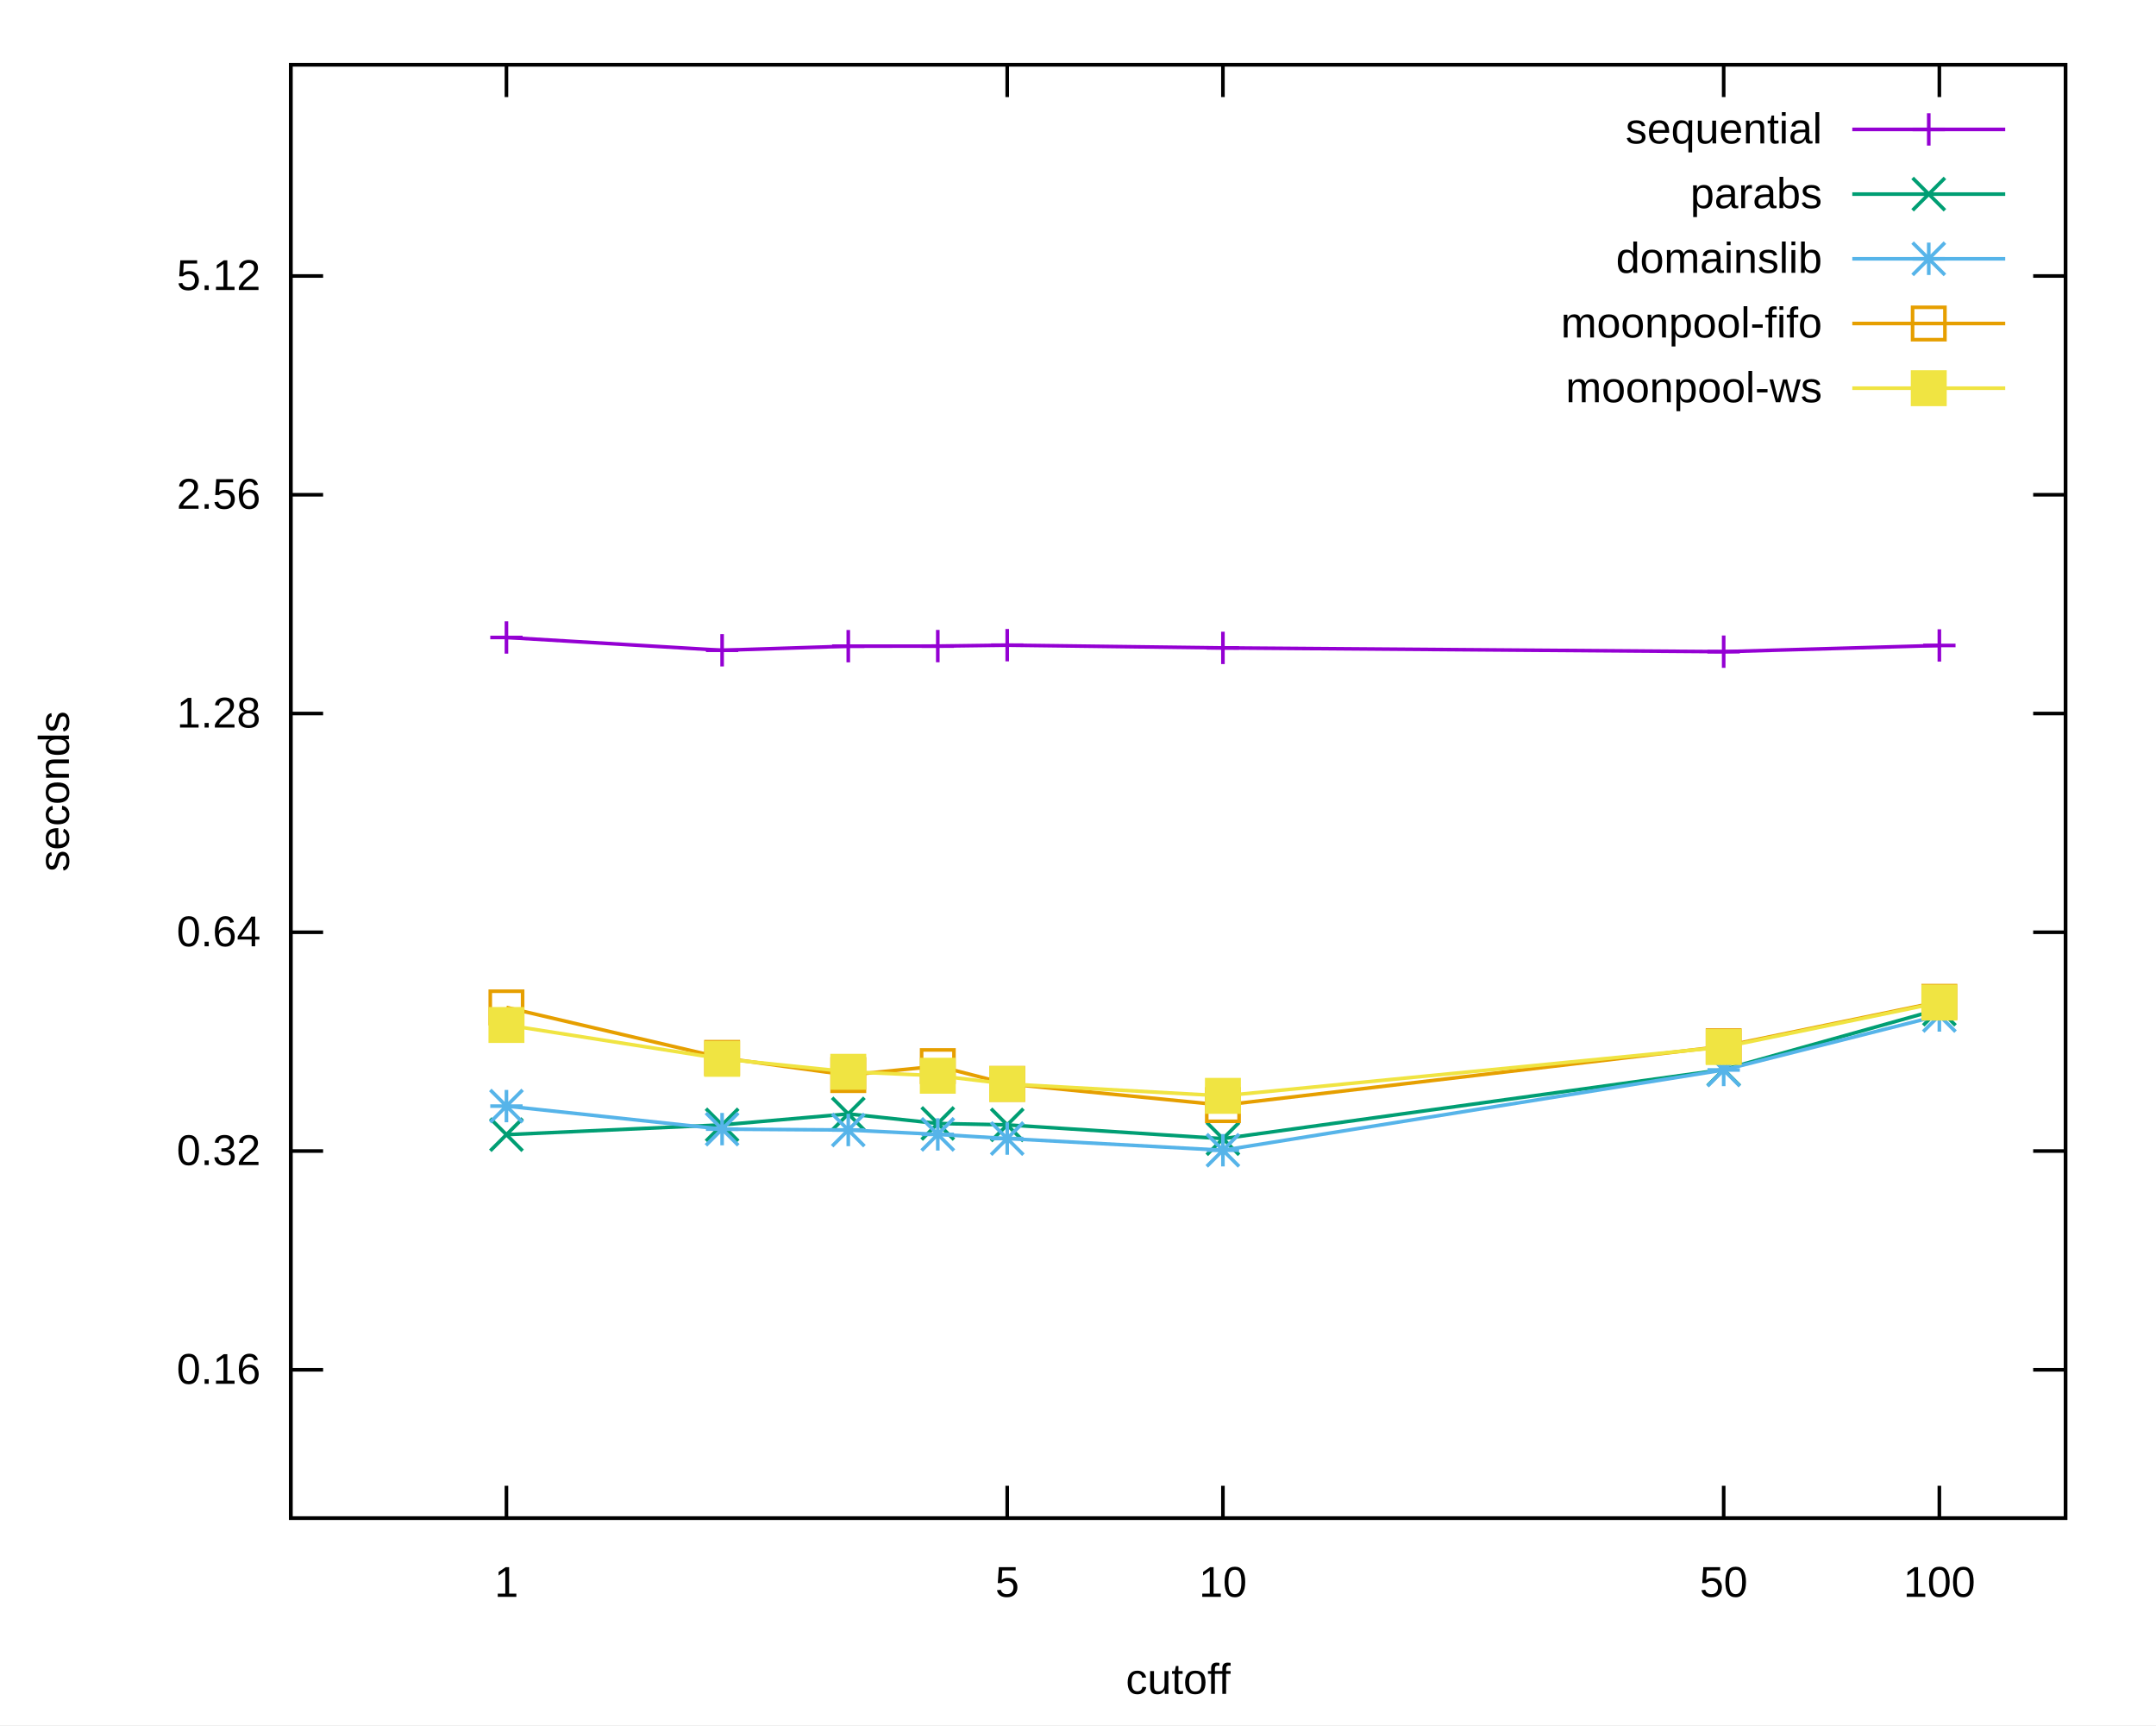
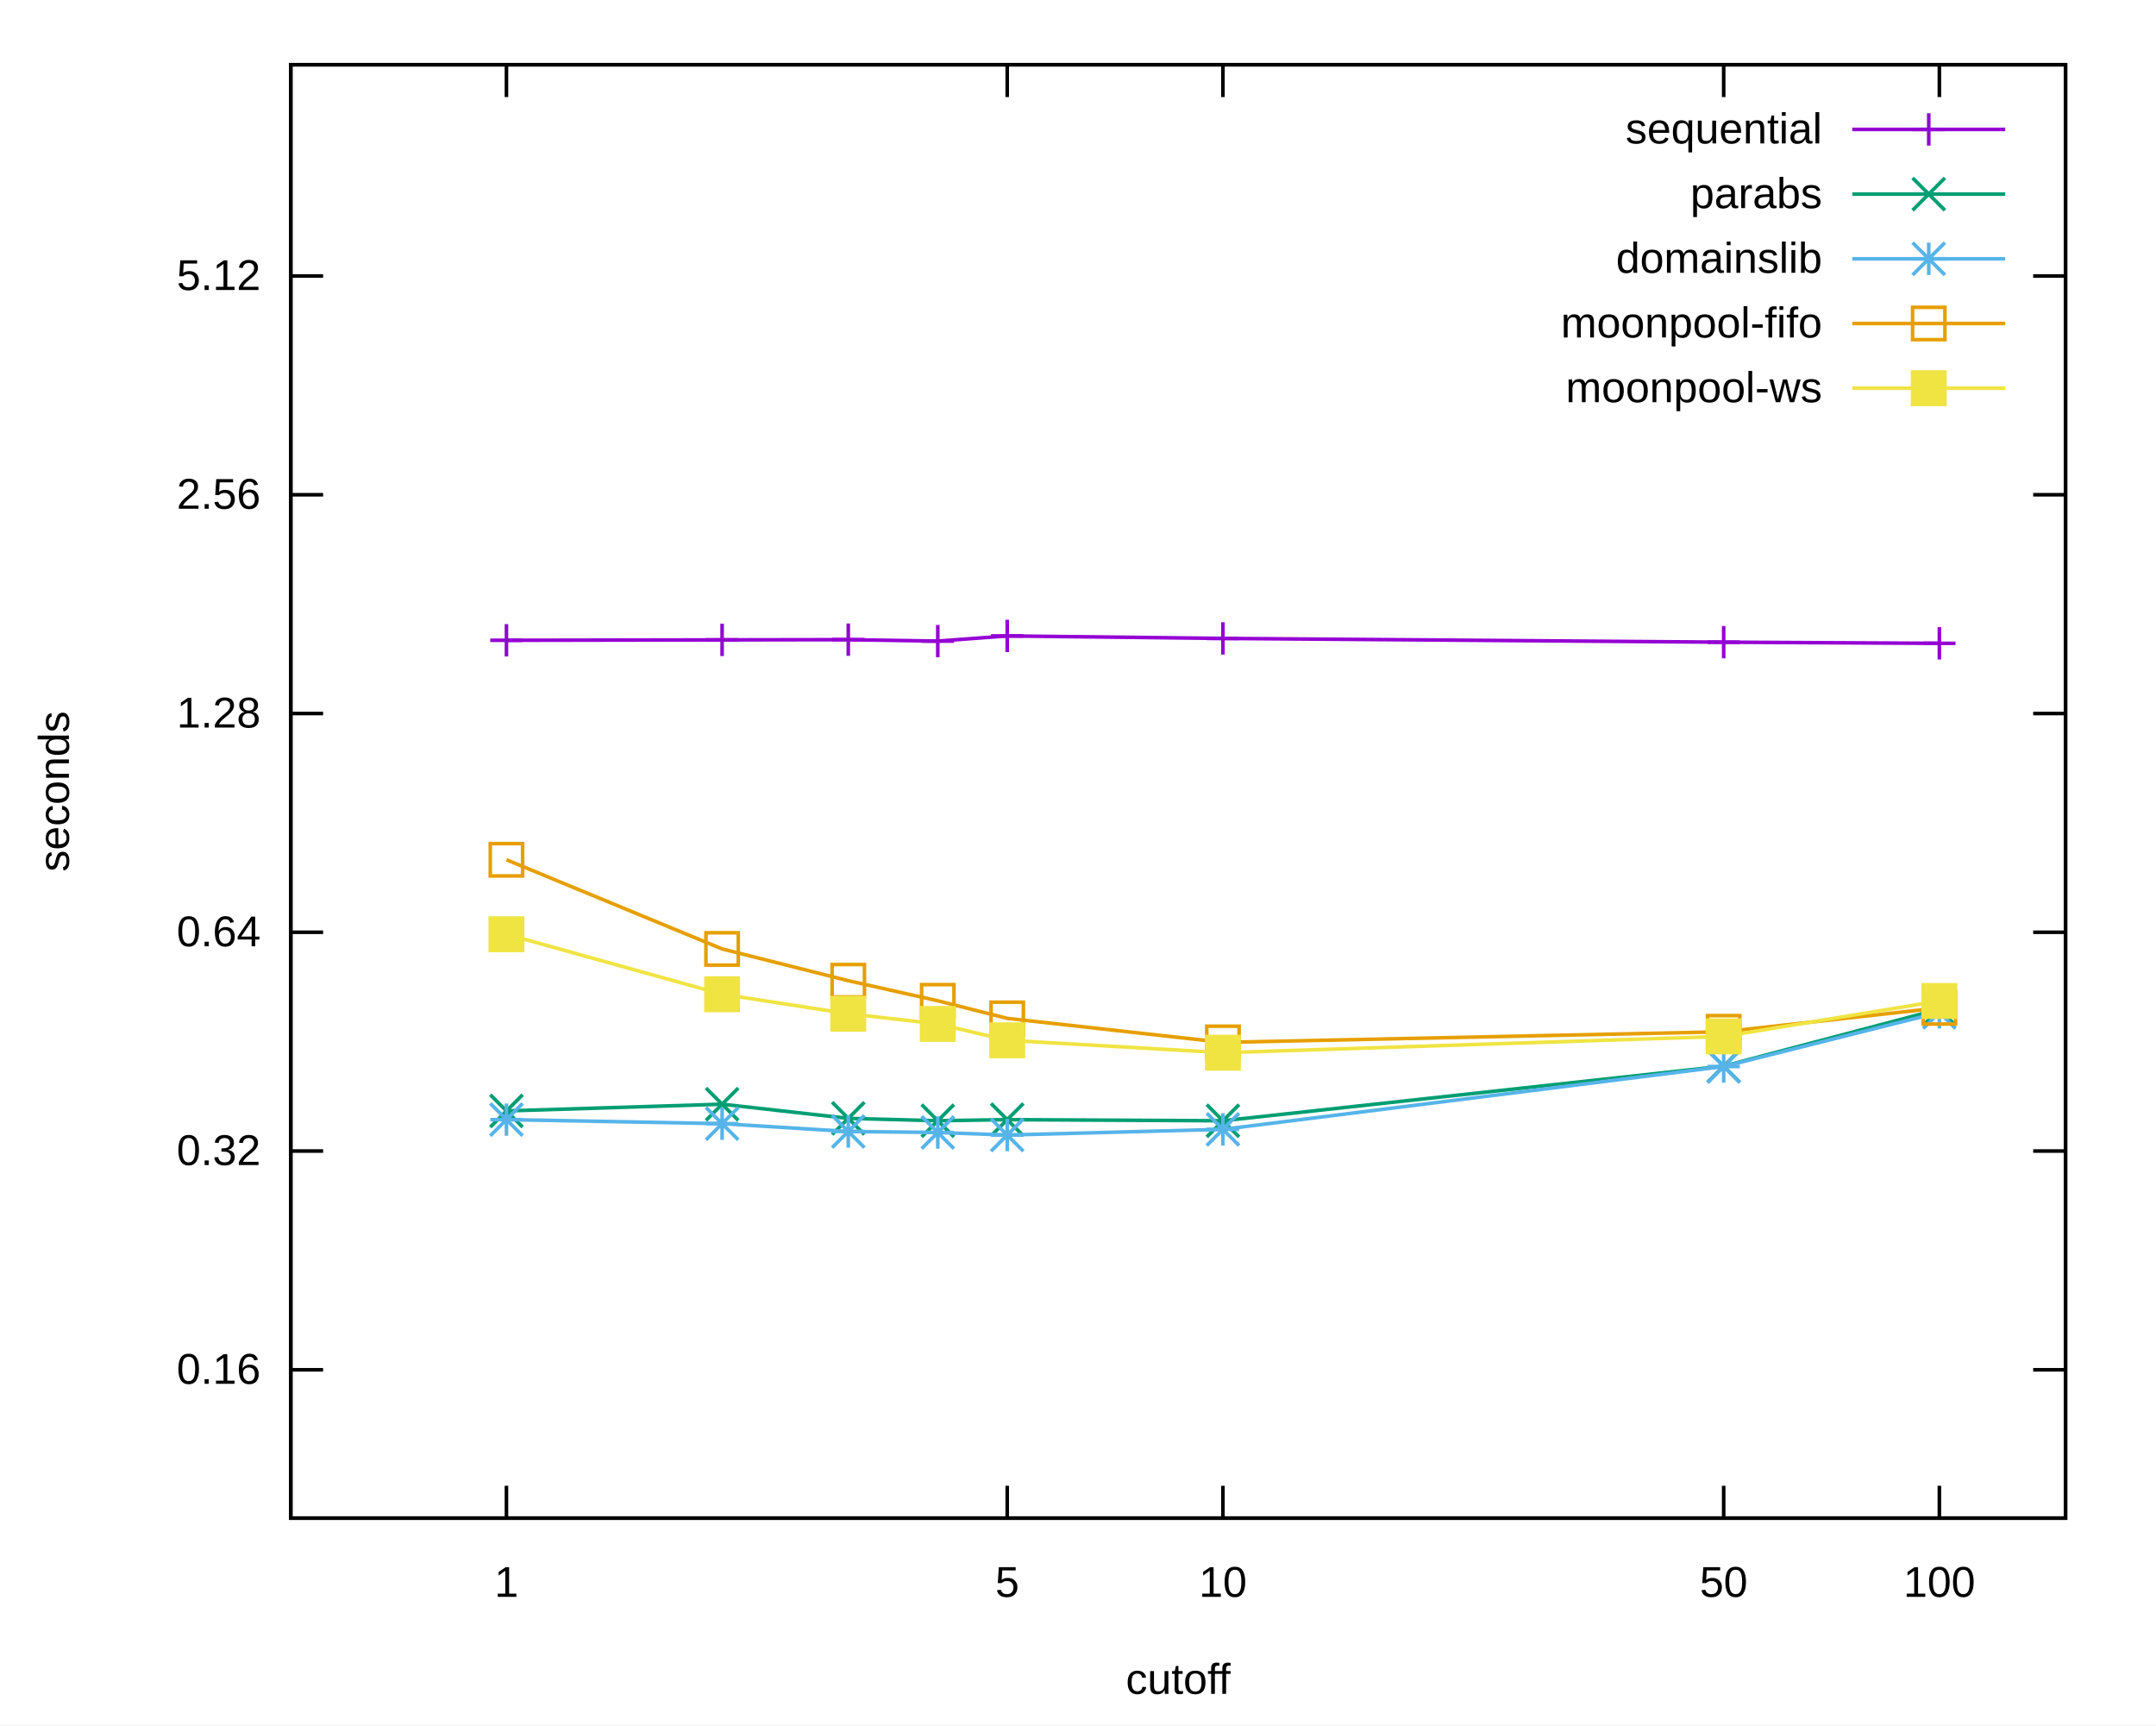
<svg xmlns="http://www.w3.org/2000/svg" xmlns:xlink="http://www.w3.org/1999/xlink" viewBox="0 0 600 480">
  <g id="gnuplot_canvas">
    <rect x="0" y="0" width="600" height="480" fill="#ffffff" />
    <defs>
      <circle id="gpDot" r="0.5" stroke-width="0.5" stroke="currentColor" />
      <path id="gpPt0" stroke-width="0.222" stroke="currentColor" d="M-1,0 h2 M0,-1 v2" />
      <path id="gpPt1" stroke-width="0.222" stroke="currentColor" d="M-1,-1 L1,1 M1,-1 L-1,1" />
      <path id="gpPt2" stroke-width="0.222" stroke="currentColor" d="M-1,0 L1,0 M0,-1 L0,1 M-1,-1 L1,1 M-1,1 L1,-1" />
      <rect id="gpPt3" stroke-width="0.222" stroke="currentColor" x="-1" y="-1" width="2" height="2" />
      <rect id="gpPt4" stroke-width="0.222" stroke="currentColor" fill="currentColor" x="-1" y="-1" width="2" height="2" />
      <circle id="gpPt5" stroke-width="0.222" stroke="currentColor" cx="0" cy="0" r="1" />
      <use xlink:href="#gpPt5" id="gpPt6" fill="currentColor" stroke="none" />
      <path id="gpPt7" stroke-width="0.222" stroke="currentColor" d="M0,-1.33 L-1.33,0.67 L1.33,0.67 z" />
      <use xlink:href="#gpPt7" id="gpPt8" fill="currentColor" stroke="none" />
      <use xlink:href="#gpPt7" id="gpPt9" stroke="currentColor" transform="rotate(180)" />
      <use xlink:href="#gpPt9" id="gpPt10" fill="currentColor" stroke="none" />
      <use xlink:href="#gpPt3" id="gpPt11" stroke="currentColor" transform="rotate(45)" />
      <use xlink:href="#gpPt11" id="gpPt12" fill="currentColor" stroke="none" />
      <path id="gpPt13" stroke-width="0.222" stroke="currentColor" d="M0,1.330 L1.265,0.411 L0.782,-1.067 L-0.782,-1.076 L-1.265,0.411 z" />
      <use xlink:href="#gpPt13" id="gpPt14" fill="currentColor" stroke="none" />
      <filter id="textbox" filterUnits="objectBoundingBox" x="0" y="0" height="1" width="1">
        <feFlood flood-color="#FFFFFF" flood-opacity="1" result="bgnd" />
        <feComposite in="SourceGraphic" in2="bgnd" operator="atop" />
      </filter>
      <filter id="greybox" filterUnits="objectBoundingBox" x="0" y="0" height="1" width="1">
        <feFlood flood-color="lightgrey" flood-opacity="1" result="grey" />
        <feComposite in="SourceGraphic" in2="grey" operator="atop" />
      </filter>
    </defs>
    <g fill="none" color="#FFFFFF" stroke="currentColor" stroke-width="1.00" stroke-linecap="butt" stroke-linejoin="miter">
</g>
    <g fill="none" color="black" stroke="currentColor" stroke-width="1.00" stroke-linecap="butt" stroke-linejoin="miter">
      <path stroke="black" d="M80.92,381.13 L89.92,381.13 M574.82,381.13 L565.82,381.13  " />
      <g transform="translate(72.53,385.03)" stroke="none" fill="black" font-family="Arial" font-size="12.00" text-anchor="end">
        <text>
          <tspan font-family="Arial"> 0.16</tspan>
        </text>
      </g>
    </g>
    <g fill="none" color="black" stroke="currentColor" stroke-width="1.00" stroke-linecap="butt" stroke-linejoin="miter">
      <path stroke="black" d="M80.92,320.26 L89.92,320.26 M574.82,320.26 L565.82,320.26  " />
      <g transform="translate(72.53,324.16)" stroke="none" fill="black" font-family="Arial" font-size="12.00" text-anchor="end">
        <text>
          <tspan font-family="Arial"> 0.32</tspan>
        </text>
      </g>
    </g>
    <g fill="none" color="black" stroke="currentColor" stroke-width="1.00" stroke-linecap="butt" stroke-linejoin="miter">
      <path stroke="black" d="M80.92,259.39 L89.92,259.39 M574.82,259.39 L565.82,259.39  " />
      <g transform="translate(72.53,263.29)" stroke="none" fill="black" font-family="Arial" font-size="12.00" text-anchor="end">
        <text>
          <tspan font-family="Arial"> 0.64</tspan>
        </text>
      </g>
    </g>
    <g fill="none" color="black" stroke="currentColor" stroke-width="1.00" stroke-linecap="butt" stroke-linejoin="miter">
      <path stroke="black" d="M80.92,198.53 L89.92,198.53 M574.82,198.53 L565.82,198.53  " />
      <g transform="translate(72.53,202.43)" stroke="none" fill="black" font-family="Arial" font-size="12.00" text-anchor="end">
        <text>
          <tspan font-family="Arial"> 1.28</tspan>
        </text>
      </g>
    </g>
    <g fill="none" color="black" stroke="currentColor" stroke-width="1.00" stroke-linecap="butt" stroke-linejoin="miter">
      <path stroke="black" d="M80.92,137.66 L89.92,137.66 M574.82,137.66 L565.82,137.66  " />
      <g transform="translate(72.53,141.56)" stroke="none" fill="black" font-family="Arial" font-size="12.00" text-anchor="end">
        <text>
          <tspan font-family="Arial"> 2.56</tspan>
        </text>
      </g>
    </g>
    <g fill="none" color="black" stroke="currentColor" stroke-width="1.00" stroke-linecap="butt" stroke-linejoin="miter">
      <path stroke="black" d="M80.92,76.79 L89.92,76.79 M574.82,76.79 L565.82,76.79  " />
      <g transform="translate(72.53,80.69)" stroke="none" fill="black" font-family="Arial" font-size="12.00" text-anchor="end">
        <text>
          <tspan font-family="Arial"> 5.12</tspan>
        </text>
      </g>
    </g>
    <g fill="none" color="black" stroke="currentColor" stroke-width="1.00" stroke-linecap="butt" stroke-linejoin="miter">
      <path stroke="black" d="M140.94,422.40 L140.94,413.40 M140.94,18.01 L140.94,27.01  " />
      <g transform="translate(140.94,444.30)" stroke="none" fill="black" font-family="Arial" font-size="12.00" text-anchor="middle">
        <text>
          <tspan font-family="Arial"> 1</tspan>
        </text>
      </g>
    </g>
    <g fill="none" color="black" stroke="currentColor" stroke-width="1.00" stroke-linecap="butt" stroke-linejoin="miter">
      <path stroke="black" d="M280.30,422.40 L280.30,413.40 M280.30,18.01 L280.30,27.01  " />
      <g transform="translate(280.30,444.30)" stroke="none" fill="black" font-family="Arial" font-size="12.00" text-anchor="middle">
        <text>
          <tspan font-family="Arial"> 5</tspan>
        </text>
      </g>
    </g>
    <g fill="none" color="black" stroke="currentColor" stroke-width="1.00" stroke-linecap="butt" stroke-linejoin="miter">
      <path stroke="black" d="M340.33,422.40 L340.33,413.40 M340.33,18.01 L340.33,27.01  " />
      <g transform="translate(340.33,444.30)" stroke="none" fill="black" font-family="Arial" font-size="12.00" text-anchor="middle">
        <text>
          <tspan font-family="Arial"> 10</tspan>
        </text>
      </g>
    </g>
    <g fill="none" color="black" stroke="currentColor" stroke-width="1.00" stroke-linecap="butt" stroke-linejoin="miter">
      <path stroke="black" d="M479.69,422.40 L479.69,413.40 M479.69,18.01 L479.69,27.01  " />
      <g transform="translate(479.69,444.30)" stroke="none" fill="black" font-family="Arial" font-size="12.00" text-anchor="middle">
        <text>
          <tspan font-family="Arial"> 50</tspan>
        </text>
      </g>
    </g>
    <g fill="none" color="black" stroke="currentColor" stroke-width="1.00" stroke-linecap="butt" stroke-linejoin="miter">
      <path stroke="black" d="M539.71,422.40 L539.71,413.40 M539.71,18.01 L539.71,27.01  " />
      <g transform="translate(539.71,444.30)" stroke="none" fill="black" font-family="Arial" font-size="12.00" text-anchor="middle">
        <text>
          <tspan font-family="Arial"> 100</tspan>
        </text>
      </g>
    </g>
    <g fill="none" color="black" stroke="currentColor" stroke-width="1.00" stroke-linecap="butt" stroke-linejoin="miter">
</g>
    <g fill="none" color="black" stroke="currentColor" stroke-width="1.00" stroke-linecap="butt" stroke-linejoin="miter">
      <path stroke="black" d="M80.92,18.01 L80.92,422.40 L574.82,422.40 L574.82,18.01 L80.92,18.01 Z  " />
    </g>
    <g fill="none" color="black" stroke="currentColor" stroke-width="1.00" stroke-linecap="butt" stroke-linejoin="miter">
</g>
    <g id="gnuplot_plot_1">
      <g fill="none" color="black" stroke="currentColor" stroke-width="1.00" stroke-linecap="butt" stroke-linejoin="miter">
        <g transform="translate(507.09,39.91)" stroke="none" fill="black" font-family="Arial" font-size="12.00" text-anchor="end">
          <text>
            <tspan font-family="Arial">sequential</tspan>
          </text>
        </g>
      </g>
      <g fill="none" color="black" stroke="currentColor" stroke-width="1.00" stroke-linecap="butt" stroke-linejoin="miter">
-         <path stroke="rgb(148,   0, 211)" d="M515.48,36.01 L558.04,36.01 M140.94,177.37 L200.96,180.93 L236.07,179.79 L260.98,179.77 L280.30,179.51 L340.33,180.27   L479.69,181.32 L539.71,179.59  " />
-         <use xlink:href="#gpPt0" transform="translate(140.94,177.37) scale(4.50)" color="rgb(148,   0, 211)" />
-         <use xlink:href="#gpPt0" transform="translate(200.96,180.93) scale(4.50)" color="rgb(148,   0, 211)" />
-         <use xlink:href="#gpPt0" transform="translate(236.07,179.79) scale(4.50)" color="rgb(148,   0, 211)" />
-         <use xlink:href="#gpPt0" transform="translate(260.98,179.77) scale(4.50)" color="rgb(148,   0, 211)" />
-         <use xlink:href="#gpPt0" transform="translate(280.30,179.51) scale(4.50)" color="rgb(148,   0, 211)" />
-         <use xlink:href="#gpPt0" transform="translate(340.33,180.27) scale(4.50)" color="rgb(148,   0, 211)" />
-         <use xlink:href="#gpPt0" transform="translate(479.69,181.32) scale(4.50)" color="rgb(148,   0, 211)" />
-         <use xlink:href="#gpPt0" transform="translate(539.71,179.59) scale(4.50)" color="rgb(148,   0, 211)" />
+         <path stroke="rgb(148,   0, 211)" d="M515.48,36.01 L558.04,36.01 M140.94,178.15 L200.96,178.04 L236.07,177.98 L260.98,178.38 L280.30,176.94 L340.33,177.63   L479.69,178.68 L539.71,179.00  " />
+         <use xlink:href="#gpPt0" transform="translate(140.94,178.15) scale(4.50)" color="rgb(148,   0, 211)" />
+         <use xlink:href="#gpPt0" transform="translate(200.96,178.04) scale(4.50)" color="rgb(148,   0, 211)" />
+         <use xlink:href="#gpPt0" transform="translate(236.07,177.98) scale(4.50)" color="rgb(148,   0, 211)" />
+         <use xlink:href="#gpPt0" transform="translate(260.98,178.38) scale(4.50)" color="rgb(148,   0, 211)" />
+         <use xlink:href="#gpPt0" transform="translate(280.30,176.94) scale(4.50)" color="rgb(148,   0, 211)" />
+         <use xlink:href="#gpPt0" transform="translate(340.33,177.63) scale(4.50)" color="rgb(148,   0, 211)" />
+         <use xlink:href="#gpPt0" transform="translate(479.69,178.68) scale(4.50)" color="rgb(148,   0, 211)" />
+         <use xlink:href="#gpPt0" transform="translate(539.71,179.00) scale(4.50)" color="rgb(148,   0, 211)" />
        <use xlink:href="#gpPt0" transform="translate(536.76,36.01) scale(4.50)" color="rgb(148,   0, 211)" />
      </g>
    </g>
    <g id="gnuplot_plot_2">
      <g fill="none" color="black" stroke="currentColor" stroke-width="1.00" stroke-linecap="butt" stroke-linejoin="miter">
        <g transform="translate(507.09,57.91)" stroke="none" fill="black" font-family="Arial" font-size="12.00" text-anchor="end">
          <text>
            <tspan font-family="Arial">parabs</tspan>
          </text>
        </g>
      </g>
      <g fill="none" color="black" stroke="currentColor" stroke-width="1.00" stroke-linecap="butt" stroke-linejoin="miter">
-         <path stroke="rgb(  0, 158, 115)" d="M515.48,54.01 L558.04,54.01 M140.94,315.70 L200.96,312.98 L236.07,309.93 L260.98,312.59 L280.30,312.99 L340.33,316.82   L479.69,297.59 L539.71,280.79  " />
-         <use xlink:href="#gpPt1" transform="translate(140.94,315.70) scale(4.50)" color="rgb(  0, 158, 115)" />
-         <use xlink:href="#gpPt1" transform="translate(200.96,312.98) scale(4.50)" color="rgb(  0, 158, 115)" />
-         <use xlink:href="#gpPt1" transform="translate(236.07,309.93) scale(4.50)" color="rgb(  0, 158, 115)" />
-         <use xlink:href="#gpPt1" transform="translate(260.98,312.59) scale(4.50)" color="rgb(  0, 158, 115)" />
-         <use xlink:href="#gpPt1" transform="translate(280.30,312.99) scale(4.50)" color="rgb(  0, 158, 115)" />
-         <use xlink:href="#gpPt1" transform="translate(340.33,316.82) scale(4.50)" color="rgb(  0, 158, 115)" />
-         <use xlink:href="#gpPt1" transform="translate(479.69,297.59) scale(4.50)" color="rgb(  0, 158, 115)" />
-         <use xlink:href="#gpPt1" transform="translate(539.71,280.79) scale(4.50)" color="rgb(  0, 158, 115)" />
+         <path stroke="rgb(  0, 158, 115)" d="M515.48,54.01 L558.04,54.01 M140.94,309.10 L200.96,307.23 L236.07,311.17 L260.98,311.83 L280.30,311.53 L340.33,311.84   L479.69,296.64 L539.71,280.80  " />
+         <use xlink:href="#gpPt1" transform="translate(140.94,309.10) scale(4.50)" color="rgb(  0, 158, 115)" />
+         <use xlink:href="#gpPt1" transform="translate(200.96,307.23) scale(4.50)" color="rgb(  0, 158, 115)" />
+         <use xlink:href="#gpPt1" transform="translate(236.07,311.17) scale(4.50)" color="rgb(  0, 158, 115)" />
+         <use xlink:href="#gpPt1" transform="translate(260.98,311.83) scale(4.50)" color="rgb(  0, 158, 115)" />
+         <use xlink:href="#gpPt1" transform="translate(280.30,311.53) scale(4.50)" color="rgb(  0, 158, 115)" />
+         <use xlink:href="#gpPt1" transform="translate(340.33,311.84) scale(4.50)" color="rgb(  0, 158, 115)" />
+         <use xlink:href="#gpPt1" transform="translate(479.69,296.64) scale(4.50)" color="rgb(  0, 158, 115)" />
+         <use xlink:href="#gpPt1" transform="translate(539.71,280.80) scale(4.50)" color="rgb(  0, 158, 115)" />
        <use xlink:href="#gpPt1" transform="translate(536.76,54.01) scale(4.50)" color="rgb(  0, 158, 115)" />
      </g>
    </g>
    <g id="gnuplot_plot_3">
      <g fill="none" color="black" stroke="currentColor" stroke-width="1.00" stroke-linecap="butt" stroke-linejoin="miter">
        <g transform="translate(507.09,75.91)" stroke="none" fill="black" font-family="Arial" font-size="12.00" text-anchor="end">
          <text>
            <tspan font-family="Arial">domainslib</tspan>
          </text>
        </g>
      </g>
      <g fill="none" color="black" stroke="currentColor" stroke-width="1.00" stroke-linecap="butt" stroke-linejoin="miter">
-         <path stroke="rgb( 86, 180, 233)" d="M515.48,72.01 L558.04,72.01 M140.94,307.76 L200.96,314.17 L236.07,314.41 L260.98,315.63 L280.30,316.79 L340.33,320.04   L479.69,297.70 L539.71,282.54  " />
-         <use xlink:href="#gpPt2" transform="translate(140.94,307.76) scale(4.50)" color="rgb( 86, 180, 233)" />
-         <use xlink:href="#gpPt2" transform="translate(200.96,314.17) scale(4.50)" color="rgb( 86, 180, 233)" />
-         <use xlink:href="#gpPt2" transform="translate(236.07,314.41) scale(4.50)" color="rgb( 86, 180, 233)" />
-         <use xlink:href="#gpPt2" transform="translate(260.98,315.63) scale(4.50)" color="rgb( 86, 180, 233)" />
-         <use xlink:href="#gpPt2" transform="translate(280.30,316.79) scale(4.50)" color="rgb( 86, 180, 233)" />
-         <use xlink:href="#gpPt2" transform="translate(340.33,320.04) scale(4.50)" color="rgb( 86, 180, 233)" />
-         <use xlink:href="#gpPt2" transform="translate(479.69,297.70) scale(4.50)" color="rgb( 86, 180, 233)" />
-         <use xlink:href="#gpPt2" transform="translate(539.71,282.54) scale(4.50)" color="rgb( 86, 180, 233)" />
+         <path stroke="rgb( 86, 180, 233)" d="M515.48,72.01 L558.04,72.01 M140.94,311.52 L200.96,312.65 L236.07,314.82 L260.98,315.10 L280.30,315.81 L340.33,314.23   L479.69,296.74 L539.71,281.68  " />
+         <use xlink:href="#gpPt2" transform="translate(140.94,311.52) scale(4.50)" color="rgb( 86, 180, 233)" />
+         <use xlink:href="#gpPt2" transform="translate(200.96,312.65) scale(4.50)" color="rgb( 86, 180, 233)" />
+         <use xlink:href="#gpPt2" transform="translate(236.07,314.82) scale(4.50)" color="rgb( 86, 180, 233)" />
+         <use xlink:href="#gpPt2" transform="translate(260.98,315.10) scale(4.50)" color="rgb( 86, 180, 233)" />
+         <use xlink:href="#gpPt2" transform="translate(280.30,315.81) scale(4.50)" color="rgb( 86, 180, 233)" />
+         <use xlink:href="#gpPt2" transform="translate(340.33,314.23) scale(4.50)" color="rgb( 86, 180, 233)" />
+         <use xlink:href="#gpPt2" transform="translate(479.69,296.74) scale(4.50)" color="rgb( 86, 180, 233)" />
+         <use xlink:href="#gpPt2" transform="translate(539.71,281.68) scale(4.50)" color="rgb( 86, 180, 233)" />
        <use xlink:href="#gpPt2" transform="translate(536.76,72.01) scale(4.50)" color="rgb( 86, 180, 233)" />
      </g>
    </g>
    <g id="gnuplot_plot_4">
      <g fill="none" color="black" stroke="currentColor" stroke-width="1.00" stroke-linecap="butt" stroke-linejoin="miter">
        <g transform="translate(507.09,93.91)" stroke="none" fill="black" font-family="Arial" font-size="12.00" text-anchor="end">
          <text>
            <tspan font-family="Arial">moonpool-fifo</tspan>
          </text>
        </g>
      </g>
      <g fill="none" color="black" stroke="currentColor" stroke-width="1.00" stroke-linecap="butt" stroke-linejoin="miter">
-         <path stroke="rgb(230, 159,   0)" d="M515.48,90.01 L558.04,90.01 M140.94,280.30 L200.96,294.34 L236.07,299.13 L260.98,296.63 L280.30,301.58 L340.33,307.49   L479.69,291.11 L539.71,278.74  " />
-         <use xlink:href="#gpPt3" transform="translate(140.94,280.30) scale(4.50)" color="rgb(230, 159,   0)" />
-         <use xlink:href="#gpPt3" transform="translate(200.96,294.34) scale(4.50)" color="rgb(230, 159,   0)" />
-         <use xlink:href="#gpPt3" transform="translate(236.07,299.13) scale(4.50)" color="rgb(230, 159,   0)" />
-         <use xlink:href="#gpPt3" transform="translate(260.98,296.63) scale(4.50)" color="rgb(230, 159,   0)" />
-         <use xlink:href="#gpPt3" transform="translate(280.30,301.58) scale(4.50)" color="rgb(230, 159,   0)" />
-         <use xlink:href="#gpPt3" transform="translate(340.33,307.49) scale(4.50)" color="rgb(230, 159,   0)" />
-         <use xlink:href="#gpPt3" transform="translate(479.69,291.11) scale(4.50)" color="rgb(230, 159,   0)" />
-         <use xlink:href="#gpPt3" transform="translate(539.71,278.74) scale(4.50)" color="rgb(230, 159,   0)" />
+         <path stroke="rgb(230, 159,   0)" d="M515.48,90.01 L558.04,90.01 M140.94,239.22 L200.96,264.03 L236.07,272.87 L260.98,278.46 L280.30,283.35 L340.33,290.03   L479.69,287.08 L539.71,280.43  " />
+         <use xlink:href="#gpPt3" transform="translate(140.94,239.22) scale(4.50)" color="rgb(230, 159,   0)" />
+         <use xlink:href="#gpPt3" transform="translate(200.96,264.03) scale(4.50)" color="rgb(230, 159,   0)" />
+         <use xlink:href="#gpPt3" transform="translate(236.07,272.87) scale(4.50)" color="rgb(230, 159,   0)" />
+         <use xlink:href="#gpPt3" transform="translate(260.98,278.46) scale(4.50)" color="rgb(230, 159,   0)" />
+         <use xlink:href="#gpPt3" transform="translate(280.30,283.35) scale(4.50)" color="rgb(230, 159,   0)" />
+         <use xlink:href="#gpPt3" transform="translate(340.33,290.03) scale(4.50)" color="rgb(230, 159,   0)" />
+         <use xlink:href="#gpPt3" transform="translate(479.69,287.08) scale(4.50)" color="rgb(230, 159,   0)" />
+         <use xlink:href="#gpPt3" transform="translate(539.71,280.43) scale(4.50)" color="rgb(230, 159,   0)" />
        <use xlink:href="#gpPt3" transform="translate(536.76,90.01) scale(4.50)" color="rgb(230, 159,   0)" />
      </g>
    </g>
    <g id="gnuplot_plot_5">
      <g fill="none" color="black" stroke="currentColor" stroke-width="1.00" stroke-linecap="butt" stroke-linejoin="miter">
        <g transform="translate(507.09,111.91)" stroke="none" fill="black" font-family="Arial" font-size="12.00" text-anchor="end">
          <text>
            <tspan font-family="Arial">moonpool-ws</tspan>
          </text>
        </g>
      </g>
      <g fill="none" color="black" stroke="currentColor" stroke-width="1.00" stroke-linecap="butt" stroke-linejoin="miter">
-         <path stroke="rgb(240, 228,  66)" d="M515.48,108.01 L558.04,108.01 M140.94,285.19 L200.96,294.61 L236.07,298.21 L260.98,299.31 L280.30,301.60 L340.33,304.91   L479.69,291.33 L539.71,278.95  " />
-         <use xlink:href="#gpPt4" transform="translate(140.94,285.19) scale(4.50)" color="rgb(240, 228,  66)" />
-         <use xlink:href="#gpPt4" transform="translate(200.96,294.61) scale(4.50)" color="rgb(240, 228,  66)" />
-         <use xlink:href="#gpPt4" transform="translate(236.07,298.21) scale(4.50)" color="rgb(240, 228,  66)" />
-         <use xlink:href="#gpPt4" transform="translate(260.98,299.31) scale(4.50)" color="rgb(240, 228,  66)" />
-         <use xlink:href="#gpPt4" transform="translate(280.30,301.60) scale(4.50)" color="rgb(240, 228,  66)" />
-         <use xlink:href="#gpPt4" transform="translate(340.33,304.91) scale(4.50)" color="rgb(240, 228,  66)" />
-         <use xlink:href="#gpPt4" transform="translate(479.69,291.33) scale(4.50)" color="rgb(240, 228,  66)" />
-         <use xlink:href="#gpPt4" transform="translate(539.71,278.95) scale(4.50)" color="rgb(240, 228,  66)" />
+         <path stroke="rgb(240, 228,  66)" d="M515.48,108.01 L558.04,108.01 M140.94,259.95 L200.96,276.64 L236.07,282.06 L260.98,284.90 L280.30,289.45 L340.33,292.90   L479.69,288.36 L539.71,278.51  " />
+         <use xlink:href="#gpPt4" transform="translate(140.94,259.95) scale(4.50)" color="rgb(240, 228,  66)" />
+         <use xlink:href="#gpPt4" transform="translate(200.96,276.64) scale(4.50)" color="rgb(240, 228,  66)" />
+         <use xlink:href="#gpPt4" transform="translate(236.07,282.06) scale(4.50)" color="rgb(240, 228,  66)" />
+         <use xlink:href="#gpPt4" transform="translate(260.98,284.90) scale(4.50)" color="rgb(240, 228,  66)" />
+         <use xlink:href="#gpPt4" transform="translate(280.30,289.45) scale(4.50)" color="rgb(240, 228,  66)" />
+         <use xlink:href="#gpPt4" transform="translate(340.33,292.90) scale(4.50)" color="rgb(240, 228,  66)" />
+         <use xlink:href="#gpPt4" transform="translate(479.69,288.36) scale(4.50)" color="rgb(240, 228,  66)" />
+         <use xlink:href="#gpPt4" transform="translate(539.71,278.51) scale(4.50)" color="rgb(240, 228,  66)" />
        <use xlink:href="#gpPt4" transform="translate(536.76,108.01) scale(4.50)" color="rgb(240, 228,  66)" />
      </g>
    </g>
    <g fill="none" color="#FFFFFF" stroke="rgb(240, 228,  66)" stroke-width="2.00" stroke-linecap="butt" stroke-linejoin="miter">
</g>
    <g fill="none" color="black" stroke="currentColor" stroke-width="2.00" stroke-linecap="butt" stroke-linejoin="miter">
</g>
    <g fill="none" color="black" stroke="black" stroke-width="1.00" stroke-linecap="butt" stroke-linejoin="miter">
</g>
    <g fill="none" color="black" stroke="currentColor" stroke-width="1.00" stroke-linecap="butt" stroke-linejoin="miter">
      <path stroke="black" d="M80.92,18.01 L80.92,422.40 L574.82,422.40 L574.82,18.01 L80.92,18.01 Z  " />
      <g transform="translate(19.18,220.21) rotate(270.00)" stroke="none" fill="black" font-family="Arial" font-size="12.00" text-anchor="middle">
        <text>
          <tspan font-family="Arial">seconds</tspan>
        </text>
      </g>
    </g>
    <g fill="none" color="black" stroke="currentColor" stroke-width="1.00" stroke-linecap="butt" stroke-linejoin="miter">
      <g transform="translate(327.87,471.30)" stroke="none" fill="black" font-family="Arial" font-size="12.00" text-anchor="middle">
        <text>
          <tspan font-family="Arial">cutoff</tspan>
        </text>
      </g>
    </g>
    <g fill="none" color="black" stroke="currentColor" stroke-width="1.00" stroke-linecap="butt" stroke-linejoin="miter">
</g>
    <g fill="none" color="black" stroke="currentColor" stroke-width="1.00" stroke-linecap="butt" stroke-linejoin="miter">
</g>
  </g>
</svg>
